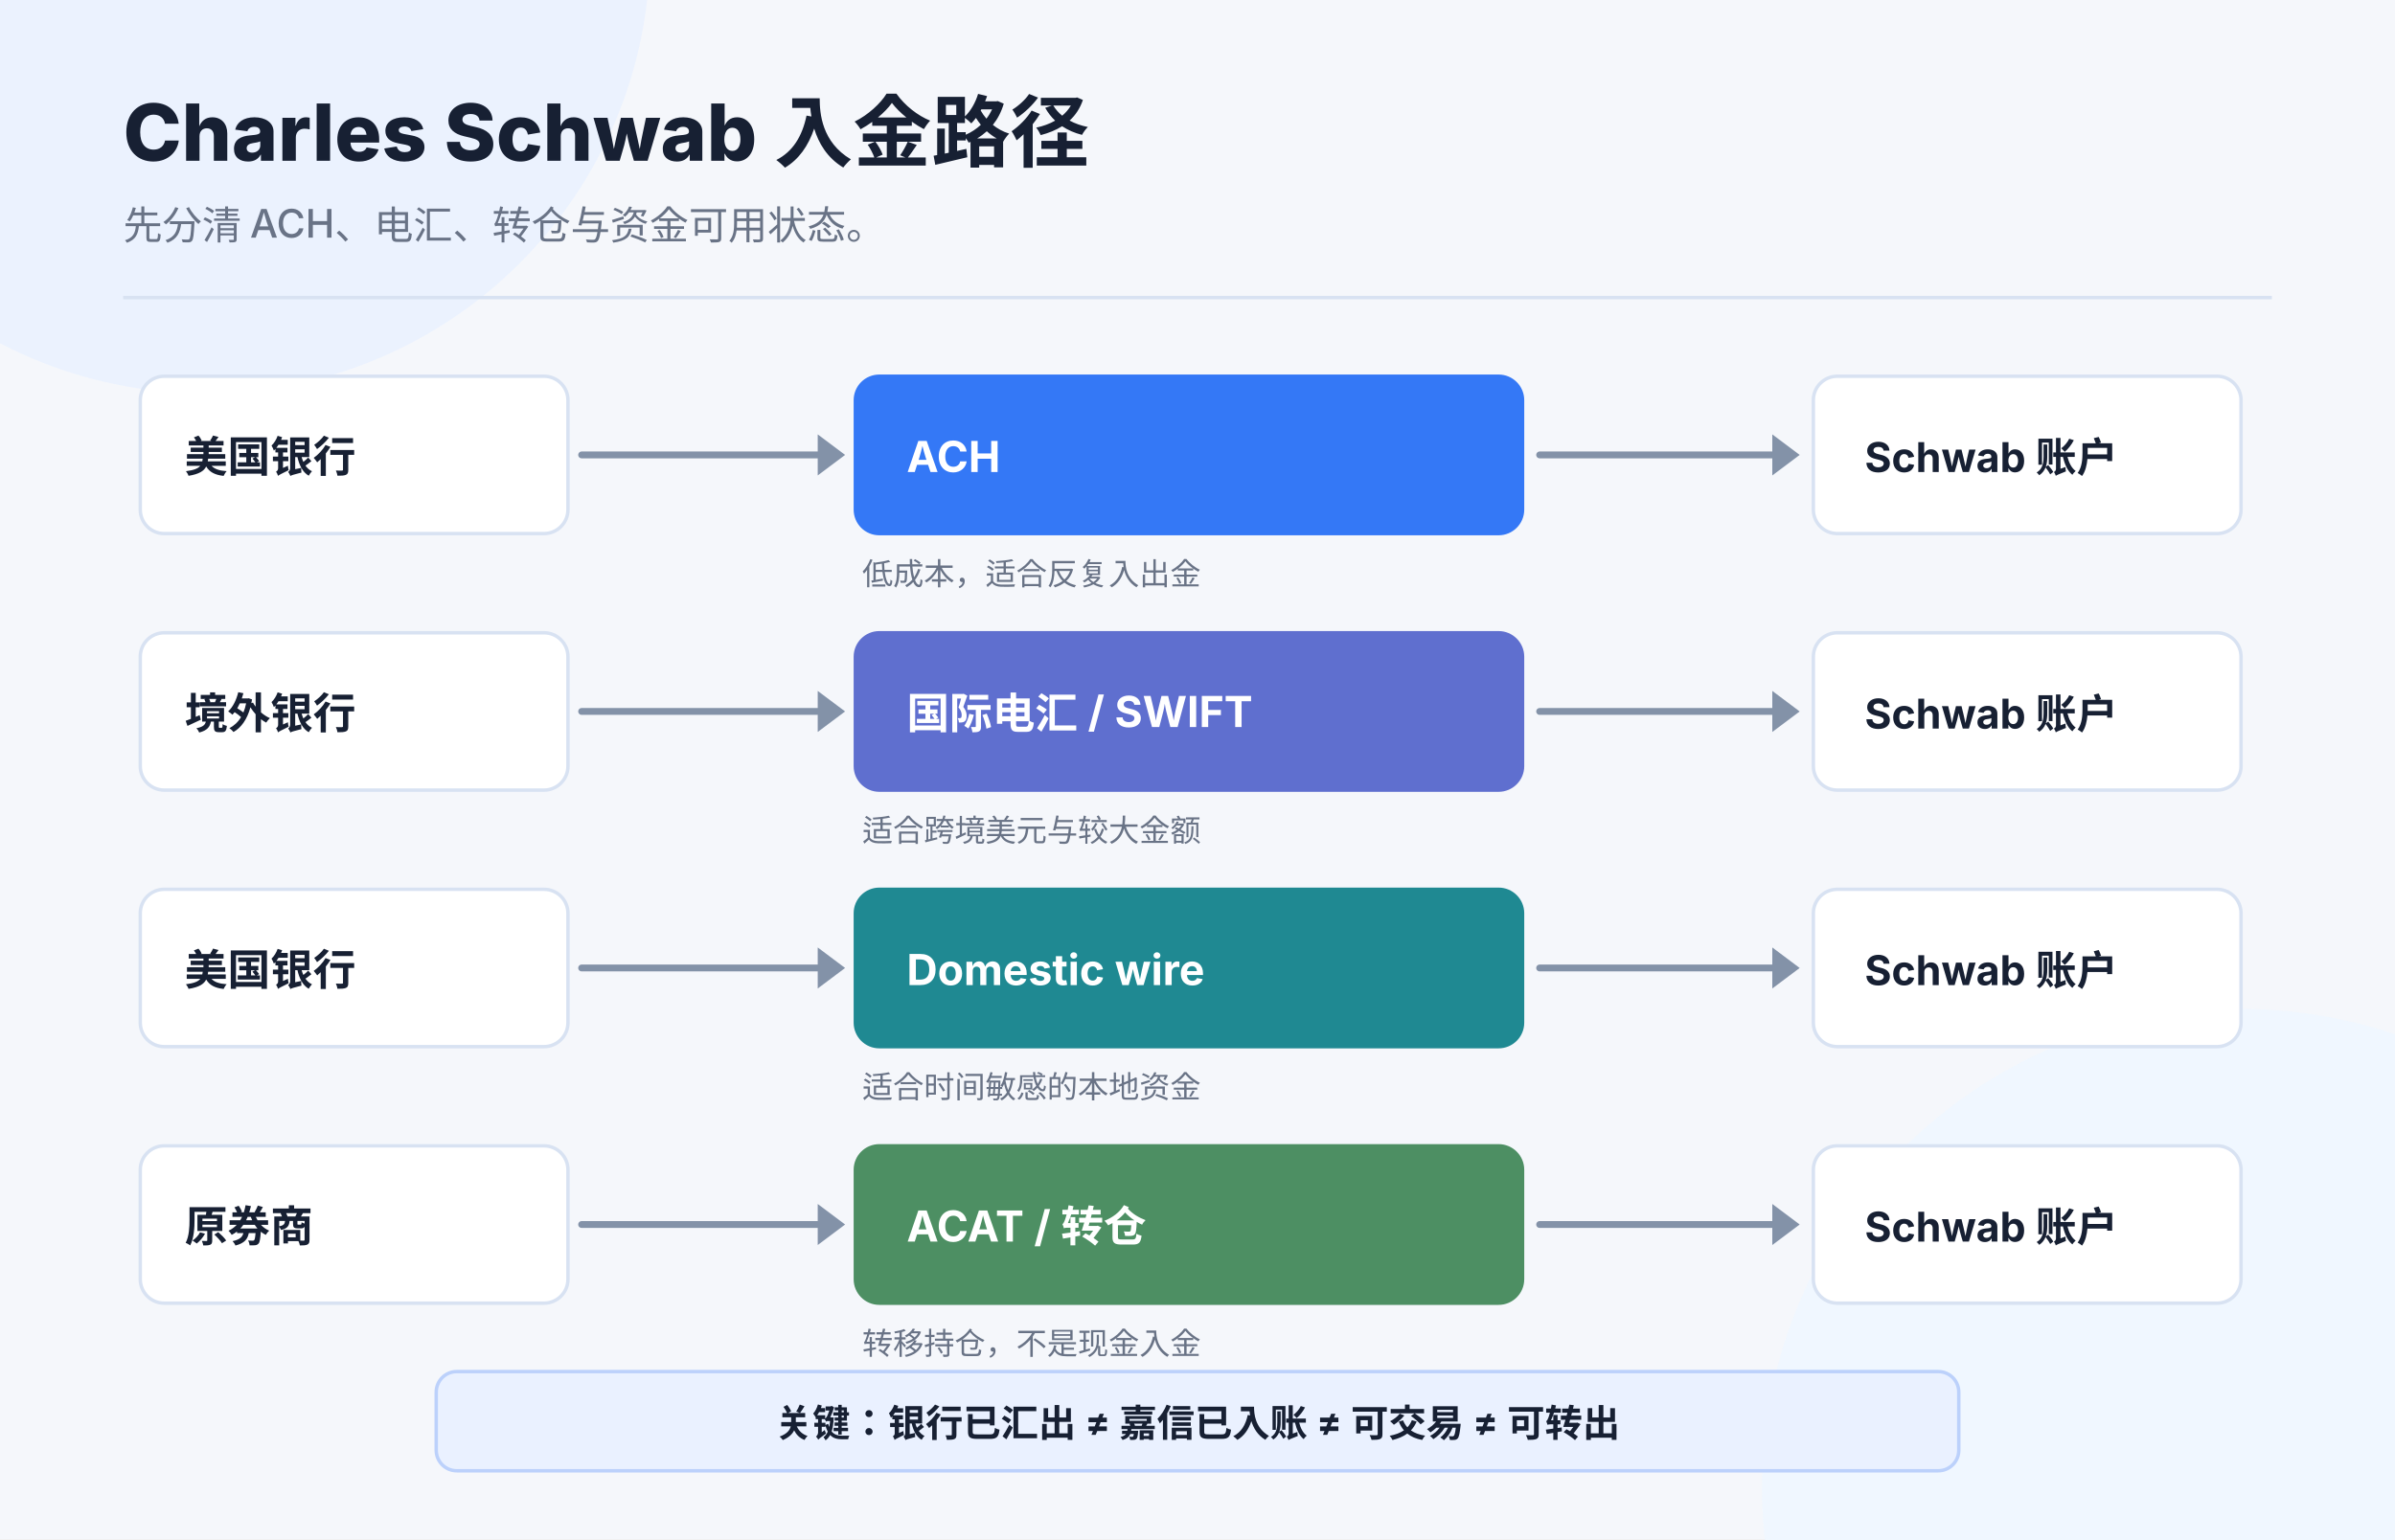
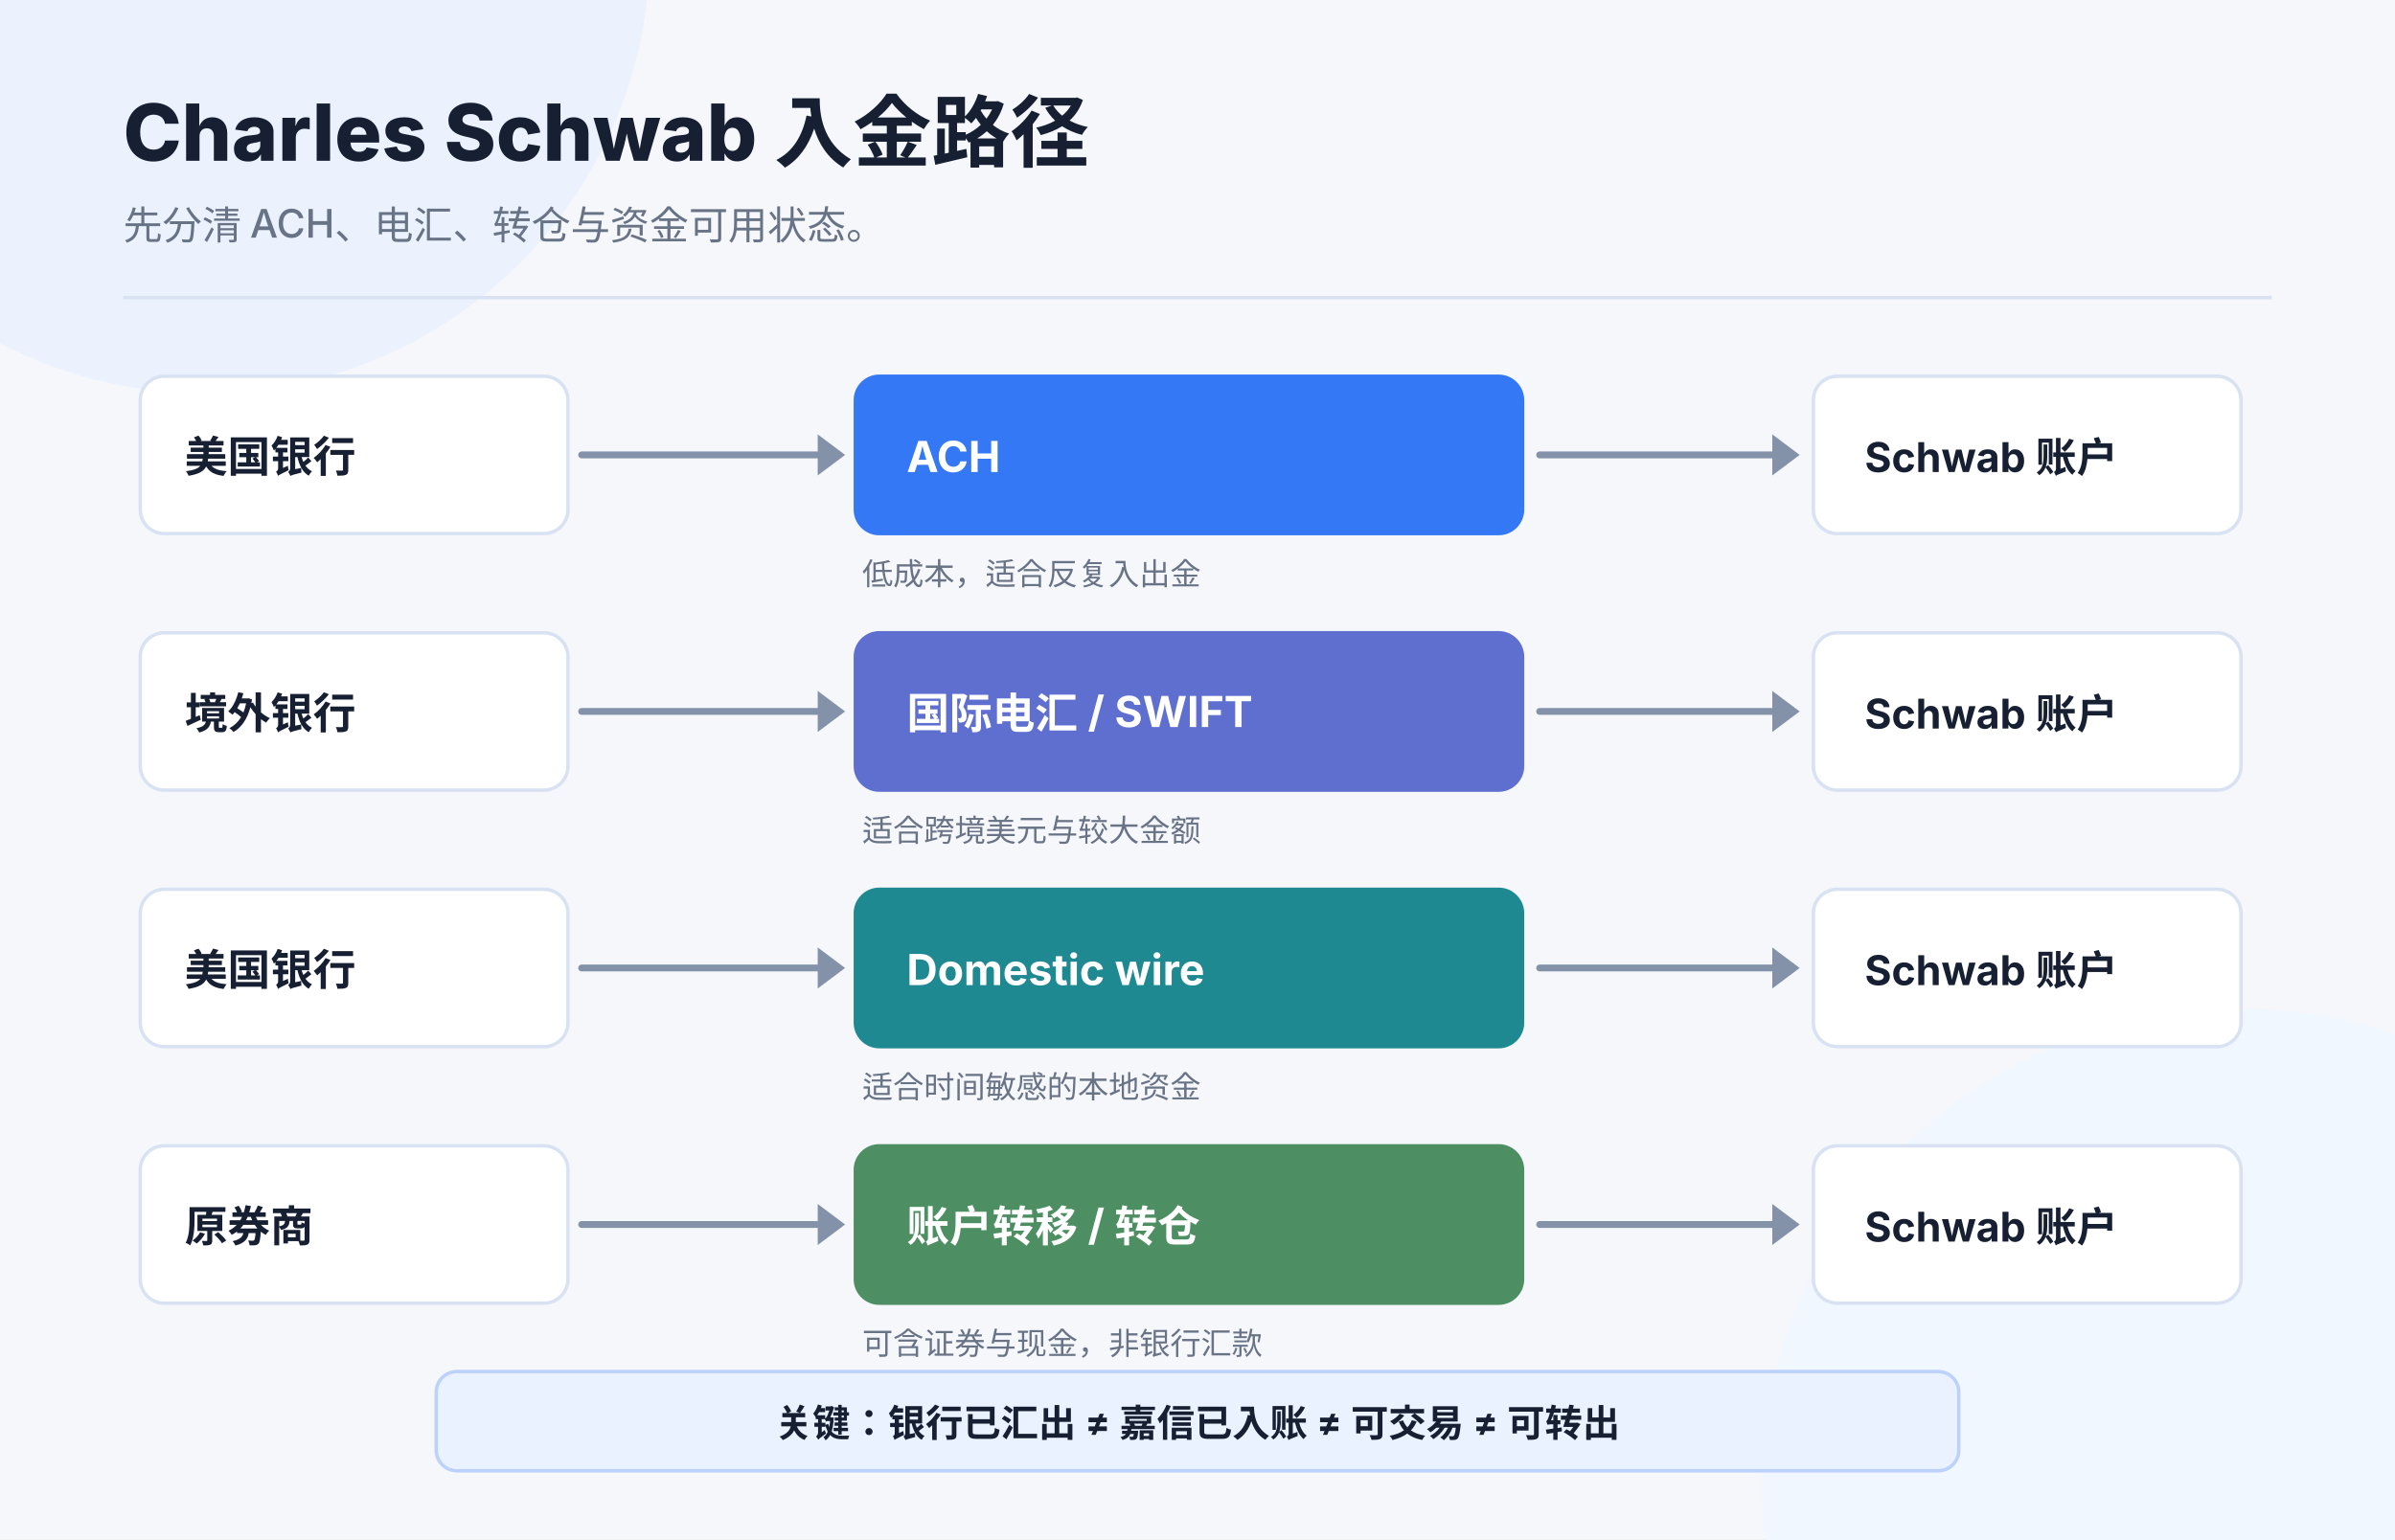
<svg xmlns="http://www.w3.org/2000/svg" width="1400" height="900" viewBox="0 0 1400 900" role="img" aria-label="Charles Schwab 入金路径">
  <rect width="1400" height="900" fill="#f5f7fb" />
  <circle cx="120" cy="-30" r="260" fill="#e9f1ff" opacity=".85" />
  <circle cx="1310" cy="870" r="280" fill="#eff7ff" opacity=".9" />
  <text x="72" y="94" fill="#172033" font-family="system-ui, -apple-system, BlinkMacSystemFont, 'PingFang SC', 'Microsoft YaHei', sans-serif" font-size="46" font-weight="760" text-anchor="start">Charles Schwab 入金路径</text>
  <text x="72" y="140" fill="#697386" font-family="system-ui, -apple-system, BlinkMacSystemFont, 'PingFang SC', 'Microsoft YaHei', sans-serif" font-size="23" font-weight="500" text-anchor="start">先分清 ACH、电汇、转仓与资金可用状态。</text>
  <path d="M 72 174 H 1328" stroke="#d8e2f2" stroke-width="2" />
  <rect x="82" y="220" width="250" height="92" rx="14" fill="#ffffff" stroke="#d8e2f2" stroke-width="2" />
  <text x="108" y="276" fill="#172033" font-family="system-ui, -apple-system, BlinkMacSystemFont, 'PingFang SC', 'Microsoft YaHei', sans-serif" font-size="25" font-weight="650" text-anchor="start">美国银行</text>
  <path d="M 340 266 H 482" fill="none" stroke="#8392a8" stroke-width="4" stroke-linecap="round" />
  <path d="M 478 254 L 494 266 L 478 278 Z" fill="#8392a8" />
  <rect x="500" y="220" width="390" height="92" rx="14" fill="#3478f6" stroke="#3478f6" stroke-width="2" />
  <text x="530" y="276" fill="#ffffff" font-family="system-ui, -apple-system, BlinkMacSystemFont, 'PingFang SC', 'Microsoft YaHei', sans-serif" font-size="25" font-weight="700" text-anchor="start">ACH</text>
  <path d="M 900 266 H 1040" fill="none" stroke="#8392a8" stroke-width="4" stroke-linecap="round" />
  <path d="M 1036 254 L 1052 266 L 1036 278 Z" fill="#8392a8" />
  <rect x="1060" y="220" width="250" height="92" rx="14" fill="#ffffff" stroke="#d8e2f2" stroke-width="2" />
  <text x="1090" y="276" fill="#172033" font-family="system-ui, -apple-system, BlinkMacSystemFont, 'PingFang SC', 'Microsoft YaHei', sans-serif" font-size="24" font-weight="650" text-anchor="start">Schwab 账户</text>
  <text x="504" y="342" fill="#697386" font-family="system-ui, -apple-system, BlinkMacSystemFont, 'PingFang SC', 'Microsoft YaHei', sans-serif" font-size="18" font-weight="500" text-anchor="start">低成本，适合反复入出金</text>
  <rect x="82" y="370" width="250" height="92" rx="14" fill="#ffffff" stroke="#d8e2f2" stroke-width="2" />
  <text x="108" y="426" fill="#172033" font-family="system-ui, -apple-system, BlinkMacSystemFont, 'PingFang SC', 'Microsoft YaHei', sans-serif" font-size="25" font-weight="650" text-anchor="start">境外银行</text>
  <path d="M 340 416 H 482" fill="none" stroke="#8392a8" stroke-width="4" stroke-linecap="round" />
  <path d="M 478 404 L 494 416 L 478 428 Z" fill="#8392a8" />
  <rect x="500" y="370" width="390" height="92" rx="14" fill="#5f6fcf" stroke="#5f6fcf" stroke-width="2" />
  <text x="530" y="426" fill="#ffffff" font-family="system-ui, -apple-system, BlinkMacSystemFont, 'PingFang SC', 'Microsoft YaHei', sans-serif" font-size="25" font-weight="700" text-anchor="start">国际电汇 / SWIFT</text>
  <path d="M 900 416 H 1040" fill="none" stroke="#8392a8" stroke-width="4" stroke-linecap="round" />
  <path d="M 1036 404 L 1052 416 L 1036 428 Z" fill="#8392a8" />
  <rect x="1060" y="370" width="250" height="92" rx="14" fill="#ffffff" stroke="#d8e2f2" stroke-width="2" />
  <text x="1090" y="426" fill="#172033" font-family="system-ui, -apple-system, BlinkMacSystemFont, 'PingFang SC', 'Microsoft YaHei', sans-serif" font-size="24" font-weight="650" text-anchor="start">Schwab 账户</text>
  <text x="504" y="492" fill="#697386" font-family="system-ui, -apple-system, BlinkMacSystemFont, 'PingFang SC', 'Microsoft YaHei', sans-serif" font-size="18" font-weight="500" text-anchor="start">适合跨境美元与较大金额</text>
  <rect x="82" y="520" width="250" height="92" rx="14" fill="#ffffff" stroke="#d8e2f2" stroke-width="2" />
  <text x="108" y="576" fill="#172033" font-family="system-ui, -apple-system, BlinkMacSystemFont, 'PingFang SC', 'Microsoft YaHei', sans-serif" font-size="25" font-weight="650" text-anchor="start">美国银行</text>
  <path d="M 340 566 H 482" fill="none" stroke="#8392a8" stroke-width="4" stroke-linecap="round" />
  <path d="M 478 554 L 494 566 L 478 578 Z" fill="#8392a8" />
  <rect x="500" y="520" width="390" height="92" rx="14" fill="#1f8992" stroke="#1f8992" stroke-width="2" />
  <text x="530" y="576" fill="#ffffff" font-family="system-ui, -apple-system, BlinkMacSystemFont, 'PingFang SC', 'Microsoft YaHei', sans-serif" font-size="25" font-weight="700" text-anchor="start">Domestic wire</text>
  <path d="M 900 566 H 1040" fill="none" stroke="#8392a8" stroke-width="4" stroke-linecap="round" />
  <path d="M 1036 554 L 1052 566 L 1036 578 Z" fill="#8392a8" />
  <rect x="1060" y="520" width="250" height="92" rx="14" fill="#ffffff" stroke="#d8e2f2" stroke-width="2" />
  <text x="1090" y="576" fill="#172033" font-family="system-ui, -apple-system, BlinkMacSystemFont, 'PingFang SC', 'Microsoft YaHei', sans-serif" font-size="24" font-weight="650" text-anchor="start">Schwab 账户</text>
  <text x="504" y="642" fill="#697386" font-family="system-ui, -apple-system, BlinkMacSystemFont, 'PingFang SC', 'Microsoft YaHei', sans-serif" font-size="18" font-weight="500" text-anchor="start">适合时间敏感的本地资金</text>
  <rect x="82" y="670" width="250" height="92" rx="14" fill="#ffffff" stroke="#d8e2f2" stroke-width="2" />
  <text x="108" y="726" fill="#172033" font-family="system-ui, -apple-system, BlinkMacSystemFont, 'PingFang SC', 'Microsoft YaHei', sans-serif" font-size="25" font-weight="650" text-anchor="start">原券商</text>
  <path d="M 340 716 H 482" fill="none" stroke="#8392a8" stroke-width="4" stroke-linecap="round" />
  <path d="M 478 704 L 494 716 L 478 728 Z" fill="#8392a8" />
  <rect x="500" y="670" width="390" height="92" rx="14" fill="#4d8f63" stroke="#4d8f63" stroke-width="2" />
-   <text x="530" y="726" fill="#ffffff" font-family="system-ui, -apple-system, BlinkMacSystemFont, 'PingFang SC', 'Microsoft YaHei', sans-serif" font-size="25" font-weight="700" text-anchor="start">ACAT / 转仓</text>
+   <text x="530" y="726" fill="#ffffff" font-family="system-ui, -apple-system, BlinkMacSystemFont, 'PingFang SC', 'Microsoft YaHei', sans-serif" font-size="25" font-weight="700" text-anchor="start">账户转移 / 转仓</text>
  <path d="M 900 716 H 1040" fill="none" stroke="#8392a8" stroke-width="4" stroke-linecap="round" />
  <path d="M 1036 704 L 1052 716 L 1036 728 Z" fill="#8392a8" />
  <rect x="1060" y="670" width="250" height="92" rx="14" fill="#ffffff" stroke="#d8e2f2" stroke-width="2" />
  <text x="1090" y="726" fill="#172033" font-family="system-ui, -apple-system, BlinkMacSystemFont, 'PingFang SC', 'Microsoft YaHei', sans-serif" font-size="24" font-weight="650" text-anchor="start">Schwab 账户</text>
-   <text x="504" y="792" fill="#697386" font-family="system-ui, -apple-system, BlinkMacSystemFont, 'PingFang SC', 'Microsoft YaHei', sans-serif" font-size="18" font-weight="500" text-anchor="start">转移持仓，不是现金入金</text>
+   <text x="504" y="792" fill="#697386" font-family="system-ui, -apple-system, BlinkMacSystemFont, 'PingFang SC', 'Microsoft YaHei', sans-serif" font-size="18" font-weight="500" text-anchor="start">可含证券与现金，非银行汇款</text>
  <rect x="255" y="802" width="890" height="58" rx="12" fill="#eaf1ff" stroke="#bcd1fb" stroke-width="2" />
  <text x="700" y="840" fill="#172033" font-family="system-ui, -apple-system, BlinkMacSystemFont, 'PingFang SC', 'Microsoft YaHei', sans-serif" font-size="22" font-weight="650" text-anchor="middle">关键：银行已汇出 ≠ 嘉信已入账 ≠ 可交易 ≠ 可转出</text>
</svg>
